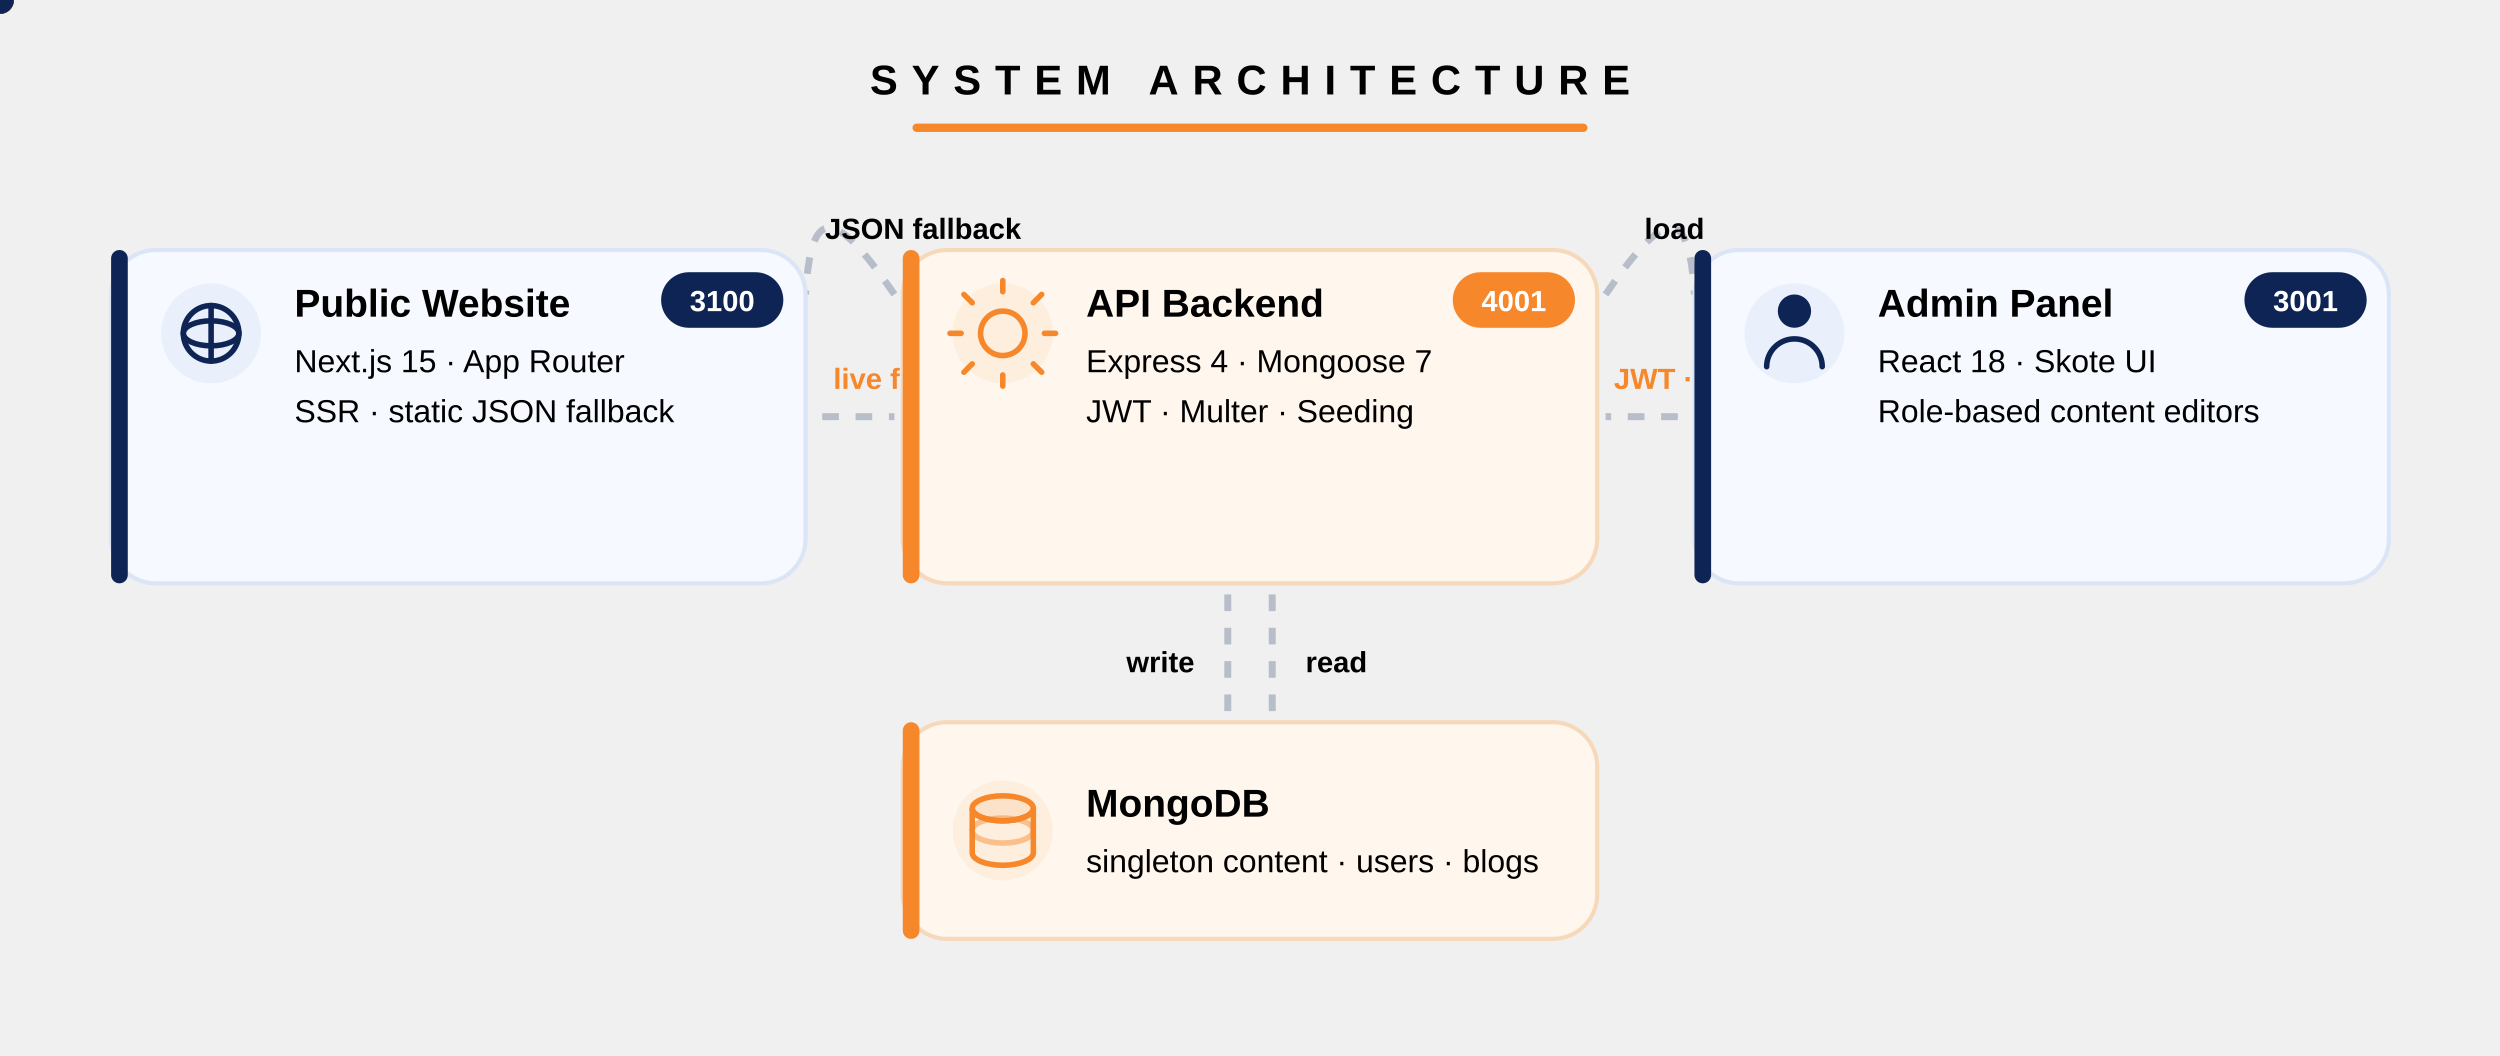
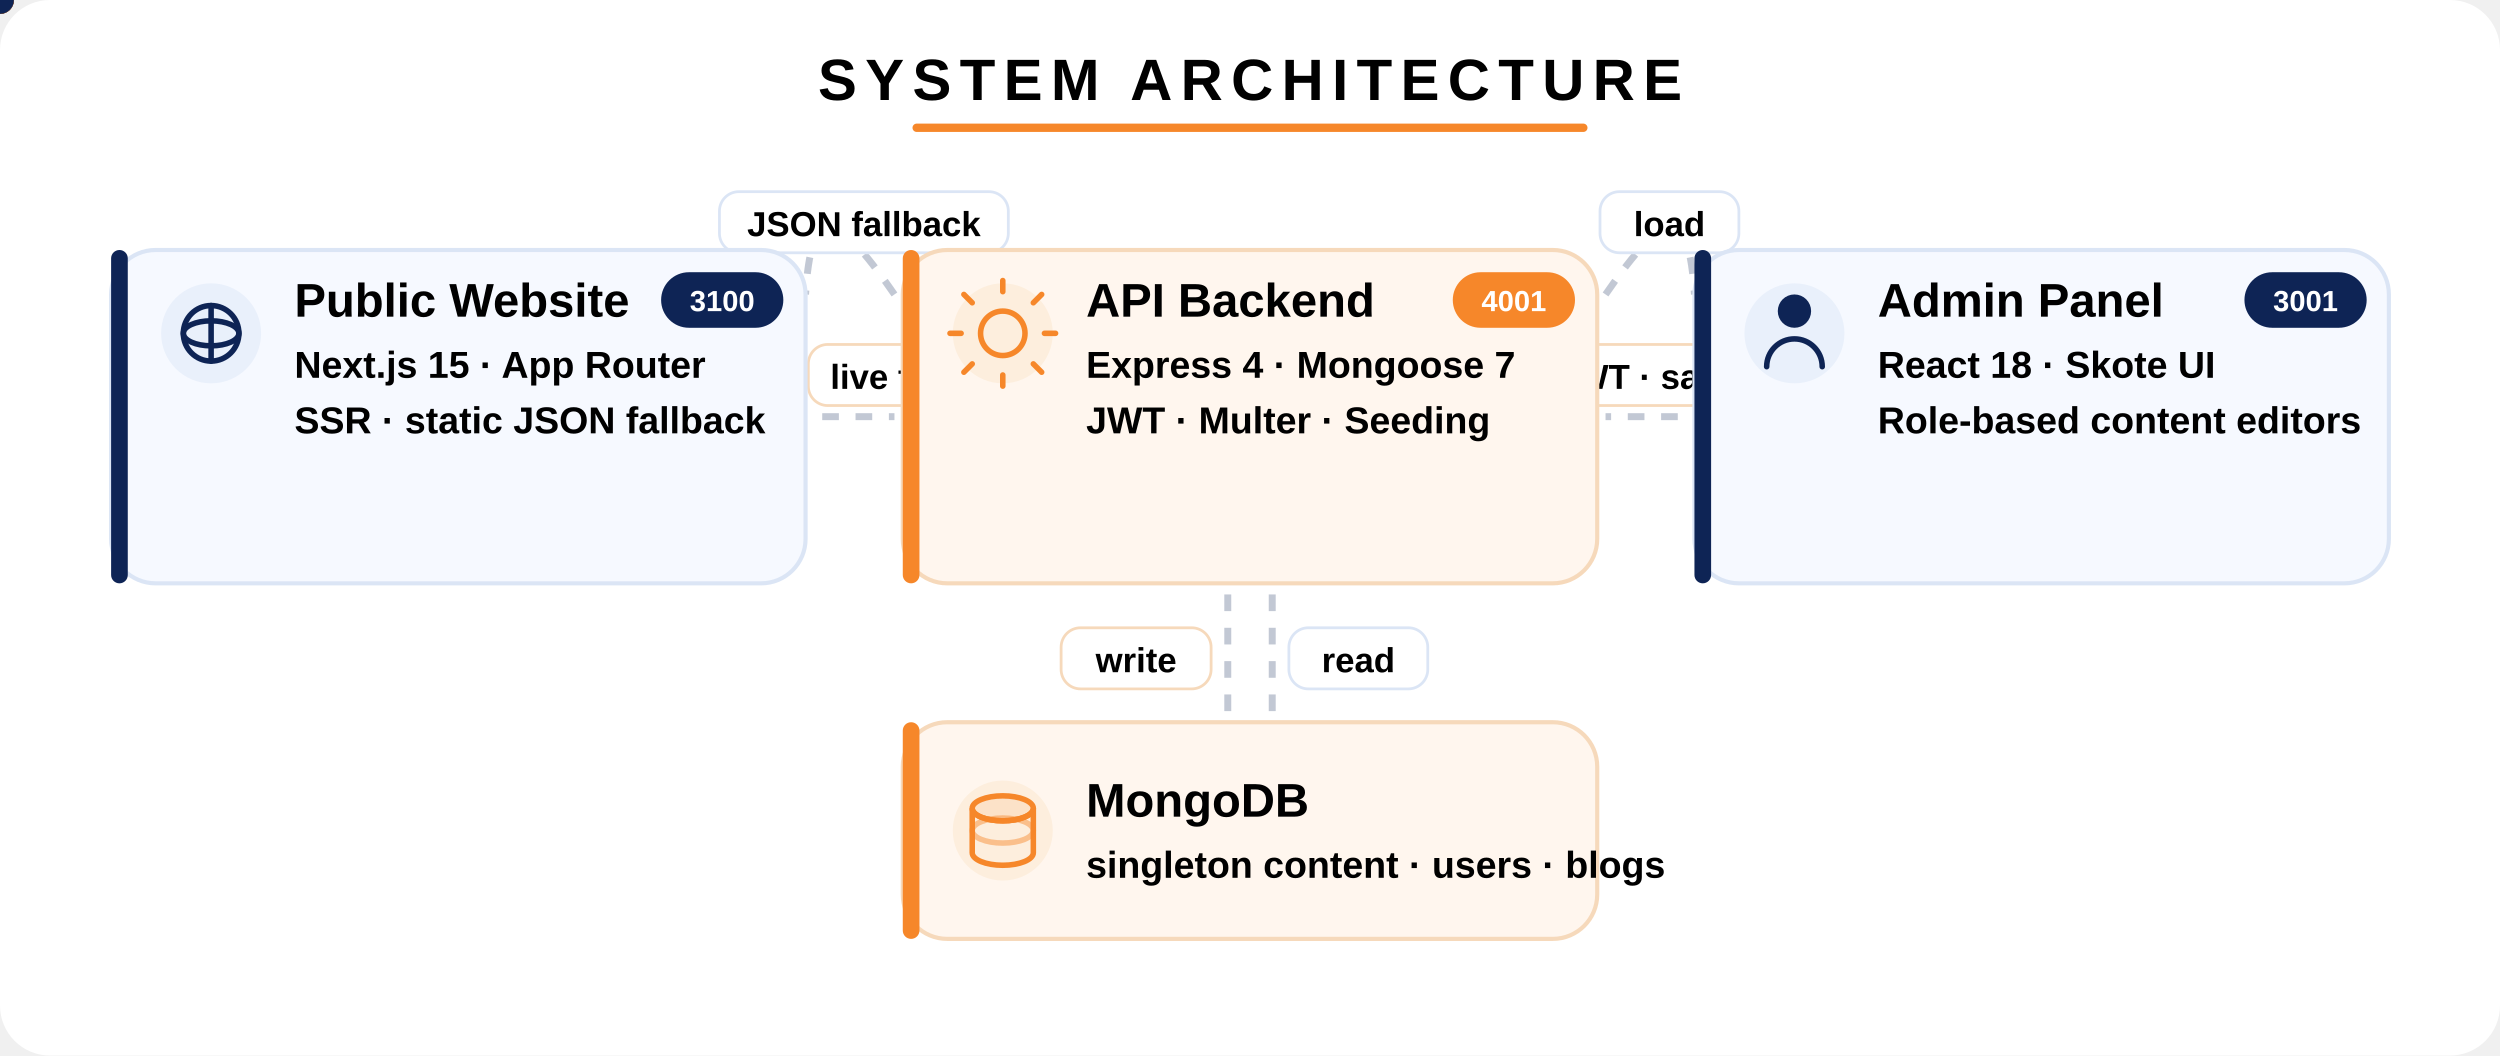
<svg xmlns="http://www.w3.org/2000/svg" viewBox="0 0 900 380" role="img" aria-label="NCMS system architecture with animated data flow">
  <defs>
    <linearGradient id="cardHead" x1="0" y1="0" x2="1" y2="0">
      <stop offset="0%" stop-color="#0e2455" />
      <stop offset="100%" stop-color="#1c3d7a" />
    </linearGradient>
    <path id="pWebApi" d="M296,150 L322,150" />
    <path id="pApiWeb" d="M322,106 C 300,74 292,74 290,106" />
    <path id="pAdminApi" d="M604,150 L578,150" />
    <path id="pApiAdmin" d="M578,106 C 600,74 608,74 610,106" />
    <path id="pDown" d="M442,214 L442,258" />
    <path id="pUp" d="M458,214 L458,258" />
  </defs>
-   <text x="450" y="34" text-anchor="middle" font-family="Segoe UI, Arial, sans-serif" font-size="15" font-weight="800" fill="#000000" letter-spacing="5">SYSTEM ARCHITECTURE</text>
+   <rect x="0" y="0" width="900" height="380" rx="18" fill="#ffffff" />
+   <text x="450" y="36" text-anchor="middle" font-family="Segoe UI, Arial, sans-serif" font-size="21" font-weight="900" fill="#000000" letter-spacing="3">SYSTEM ARCHITECTURE</text>
  <line x1="330" y1="46" x2="570" y2="46" stroke="#F6872A" stroke-width="3" stroke-linecap="round">
    <animate attributeName="opacity" values="0.4;1;0.4" dur="1.8s" repeatCount="indefinite" />
  </line>
  <g font-family="Segoe UI, Arial, sans-serif">
    <line x1="296" y1="150" x2="322" y2="150" stroke="#0e2455" stroke-opacity="0.25" stroke-width="2.5" stroke-dasharray="6 6">
      <animate attributeName="stroke-dashoffset" values="0;-24" dur="1s" repeatCount="indefinite" />
    </line>
    <circle r="5" fill="#F6872A">
      <animateMotion dur="1.4s" repeatCount="indefinite">
        <mpath href="#pWebApi" />
      </animateMotion>
    </circle>
-     <text x="300" y="140" font-size="10.5" font-weight="700" fill="#F6872A">live fetch</text>
+     <rect x="291" y="124" width="70" height="22" rx="7" fill="#ffffff" stroke="#f6d9bb" />
+     <text x="326" y="140" text-anchor="middle" font-size="12.5" font-weight="900" fill="#000000">live fetch</text>
    <path d="M322,106 C 300,74 292,74 290,106" fill="none" stroke="#0e2455" stroke-opacity="0.25" stroke-width="2.5" stroke-dasharray="6 6">
      <animate attributeName="stroke-dashoffset" values="0;-24" dur="1s" repeatCount="indefinite" />
    </path>
    <circle r="5" fill="#0e2455">
      <animateMotion dur="1.6s" repeatCount="indefinite">
        <mpath href="#pApiWeb" />
      </animateMotion>
    </circle>
-     <text x="297" y="86" font-size="10.5" font-weight="700" fill="#000000">JSON fallback</text>
+     <rect x="259" y="69" width="104" height="22" rx="7" fill="#ffffff" stroke="#dbe5f5" />
+     <text x="311" y="85" text-anchor="middle" font-size="12.5" font-weight="900" fill="#000000">JSON fallback</text>
    <line x1="604" y1="150" x2="578" y2="150" stroke="#0e2455" stroke-opacity="0.25" stroke-width="2.5" stroke-dasharray="6 6">
      <animate attributeName="stroke-dashoffset" values="0;-24" dur="1s" repeatCount="indefinite" />
    </line>
    <circle r="5" fill="#F6872A">
      <animateMotion dur="1.5s" repeatCount="indefinite">
        <mpath href="#pAdminApi" />
      </animateMotion>
    </circle>
-     <text x="581" y="140" font-size="10.5" font-weight="700" fill="#F6872A">JWT · save</text>
+     <rect x="552" y="124" width="82" height="22" rx="7" fill="#ffffff" stroke="#f6d9bb" />
+     <text x="593" y="140" text-anchor="middle" font-size="12.5" font-weight="900" fill="#000000">JWT · save</text>
    <path d="M578,106 C 600,74 608,74 610,106" fill="none" stroke="#0e2455" stroke-opacity="0.25" stroke-width="2.5" stroke-dasharray="6 6">
      <animate attributeName="stroke-dashoffset" values="0;-24" dur="1s" repeatCount="indefinite" />
    </path>
    <circle r="5" fill="#0e2455">
      <animateMotion dur="1.7s" repeatCount="indefinite">
        <mpath href="#pApiAdmin" />
      </animateMotion>
    </circle>
-     <text x="592" y="86" font-size="10.5" font-weight="700" fill="#000000">load</text>
+     <rect x="576" y="69" width="50" height="22" rx="7" fill="#ffffff" stroke="#dbe5f5" />
+     <text x="601" y="85" text-anchor="middle" font-size="12.5" font-weight="900" fill="#000000">load</text>
    <line x1="442" y1="214" x2="442" y2="258" stroke="#0e2455" stroke-opacity="0.25" stroke-width="2.5" stroke-dasharray="6 6">
      <animate attributeName="stroke-dashoffset" values="0;-24" dur="1s" repeatCount="indefinite" />
    </line>
    <circle r="5" fill="#F6872A">
      <animateMotion dur="1.8s" repeatCount="indefinite">
        <mpath href="#pDown" />
      </animateMotion>
    </circle>
-     <text x="430" y="242" font-size="10.5" font-weight="700" fill="#000000" text-anchor="end">write</text>
+     <rect x="382" y="226" width="54" height="22" rx="7" fill="#ffffff" stroke="#f6d9bb" />
+     <text x="409" y="242" font-size="12.5" font-weight="900" fill="#000000" text-anchor="middle">write</text>
    <line x1="458" y1="214" x2="458" y2="258" stroke="#0e2455" stroke-opacity="0.25" stroke-width="2.5" stroke-dasharray="6 6">
      <animate attributeName="stroke-dashoffset" values="0;-24" dur="1s" repeatCount="indefinite" />
    </line>
    <circle r="5" fill="#0e2455">
      <animateMotion dur="1.9s" repeatCount="indefinite">
        <mpath href="#pUp" />
      </animateMotion>
    </circle>
-     <text x="470" y="242" font-size="10.5" font-weight="700" fill="#000000">read</text>
+     <rect x="464" y="226" width="50" height="22" rx="7" fill="#ffffff" stroke="#dbe5f5" />
+     <text x="489" y="242" font-size="12.5" font-weight="900" fill="#000000" text-anchor="middle">read</text>
  </g>
  <g font-family="Segoe UI, Arial, sans-serif">
    <rect x="40" y="90" width="250" height="120" rx="16" fill="#f6f9ff" stroke="#dbe5f5" stroke-width="1.5" />
    <rect x="40" y="90" width="6" height="120" rx="3" fill="#0e2455" />
    <circle cx="76" cy="120" r="18" fill="#e9f0fb" />
    <g fill="none" stroke="#0e2455" stroke-width="2" stroke-linecap="round">
      <circle cx="76" cy="120" r="10" />
      <ellipse cx="76" cy="120" rx="10" ry="4.5" />
      <line x1="76" y1="110" x2="76" y2="130" />
    </g>
-     <text x="106" y="114" font-size="14" font-weight="800" fill="#000000">Public Website</text>
-     <text x="106" y="134" font-size="11.5" fill="#000000">Next.js 15 · App Router</text>
-     <text x="106" y="152" font-size="11.5" fill="#000000">SSR · static JSON fallback</text>
+     <text x="106" y="114" font-size="17" font-weight="900" fill="#000000">Public Website</text>
+     <text x="106" y="136" font-size="13.5" font-weight="700" fill="#000000">Next.js 15 · App Router</text>
+     <text x="106" y="156" font-size="13.5" font-weight="700" fill="#000000">SSR · static JSON fallback</text>
    <rect x="238" y="98" width="44" height="20" rx="10" fill="#0e2455" />
    <text x="260" y="112" text-anchor="middle" font-size="10.5" font-weight="700" fill="#ffffff">3100</text>
    <rect x="325" y="90" width="250" height="120" rx="16" fill="#fff6ee" stroke="#f6d9bb" stroke-width="1.5" />
    <rect x="325" y="90" width="6" height="120" rx="3" fill="#F6872A" />
    <circle cx="361" cy="120" r="18" fill="#fdeedd" />
    <g fill="none" stroke="#F6872A" stroke-width="2" stroke-linecap="round">
      <circle cx="361" cy="120" r="8" />
      <line x1="361" y1="105" x2="361" y2="101" />
      <line x1="361" y1="135" x2="361" y2="139" />
      <line x1="346" y1="120" x2="342" y2="120" />
      <line x1="376" y1="120" x2="380" y2="120" />
      <line x1="350" y1="109" x2="347" y2="106" />
      <line x1="372" y1="131" x2="375" y2="134" />
      <line x1="350" y1="131" x2="347" y2="134" />
      <line x1="372" y1="109" x2="375" y2="106" />
    </g>
-     <text x="391" y="114" font-size="14" font-weight="800" fill="#000000">API Backend</text>
-     <text x="391" y="134" font-size="11.5" fill="#000000">Express 4 · Mongoose 7</text>
-     <text x="391" y="152" font-size="11.5" fill="#000000">JWT · Multer · Seeding</text>
+     <text x="391" y="114" font-size="17" font-weight="900" fill="#000000">API Backend</text>
+     <text x="391" y="136" font-size="13.5" font-weight="700" fill="#000000">Express 4 · Mongoose 7</text>
+     <text x="391" y="156" font-size="13.5" font-weight="700" fill="#000000">JWT · Multer · Seeding</text>
    <rect x="523" y="98" width="44" height="20" rx="10" fill="#F6872A" />
    <text x="545" y="112" text-anchor="middle" font-size="10.5" font-weight="700" fill="#ffffff">4001</text>
    <rect x="610" y="90" width="250" height="120" rx="16" fill="#f6f9ff" stroke="#dbe5f5" stroke-width="1.5" />
    <rect x="610" y="90" width="6" height="120" rx="3" fill="#0e2455" />
    <circle cx="646" cy="120" r="18" fill="#e9f0fb" />
    <g fill="none" stroke="#0e2455" stroke-width="2" stroke-linecap="round">
      <circle cx="646" cy="112" r="5" fill="#0e2455" />
      <path d="M636,132 A10,10 0 0 1 656,132" />
    </g>
-     <text x="676" y="114" font-size="14" font-weight="800" fill="#000000">Admin Panel</text>
-     <text x="676" y="134" font-size="11.5" fill="#000000">React 18 · Skote UI</text>
-     <text x="676" y="152" font-size="11.5" fill="#000000">Role-based content editors</text>
+     <text x="676" y="114" font-size="17" font-weight="900" fill="#000000">Admin Panel</text>
+     <text x="676" y="136" font-size="13.5" font-weight="700" fill="#000000">React 18 · Skote UI</text>
+     <text x="676" y="156" font-size="13.5" font-weight="700" fill="#000000">Role-based content editors</text>
    <rect x="808" y="98" width="44" height="20" rx="10" fill="#0e2455" />
    <text x="830" y="112" text-anchor="middle" font-size="10.5" font-weight="700" fill="#ffffff">3001</text>
    <rect x="325" y="260" width="250" height="78" rx="16" fill="#fff6ee" stroke="#f6d9bb" stroke-width="1.5" />
    <rect x="325" y="260" width="6" height="78" rx="3" fill="#F6872A" />
    <circle cx="361" cy="299" r="18" fill="#fdeedd" />
    <g fill="none" stroke="#F6872A" stroke-width="2">
      <ellipse cx="361" cy="291" rx="11" ry="4.5" fill="#F6872A" fill-opacity="0.12" />
      <path d="M350,291 L350,307 A11,4.5 0 0 0 372,307 L372,291 A11,4.5 0 0 1 350,291 Z" />
      <ellipse cx="361" cy="299" rx="11" ry="4.5" stroke-opacity="0.45" />
    </g>
-     <text x="391" y="294" font-size="14" font-weight="800" fill="#000000">MongoDB</text>
-     <text x="391" y="314" font-size="11.5" fill="#000000">singleton content · users · blogs</text>
+     <text x="391" y="294" font-size="17" font-weight="900" fill="#000000">MongoDB</text>
+     <text x="391" y="316" font-size="13.5" font-weight="700" fill="#000000">singleton content · users · blogs</text>
  </g>
</svg>
